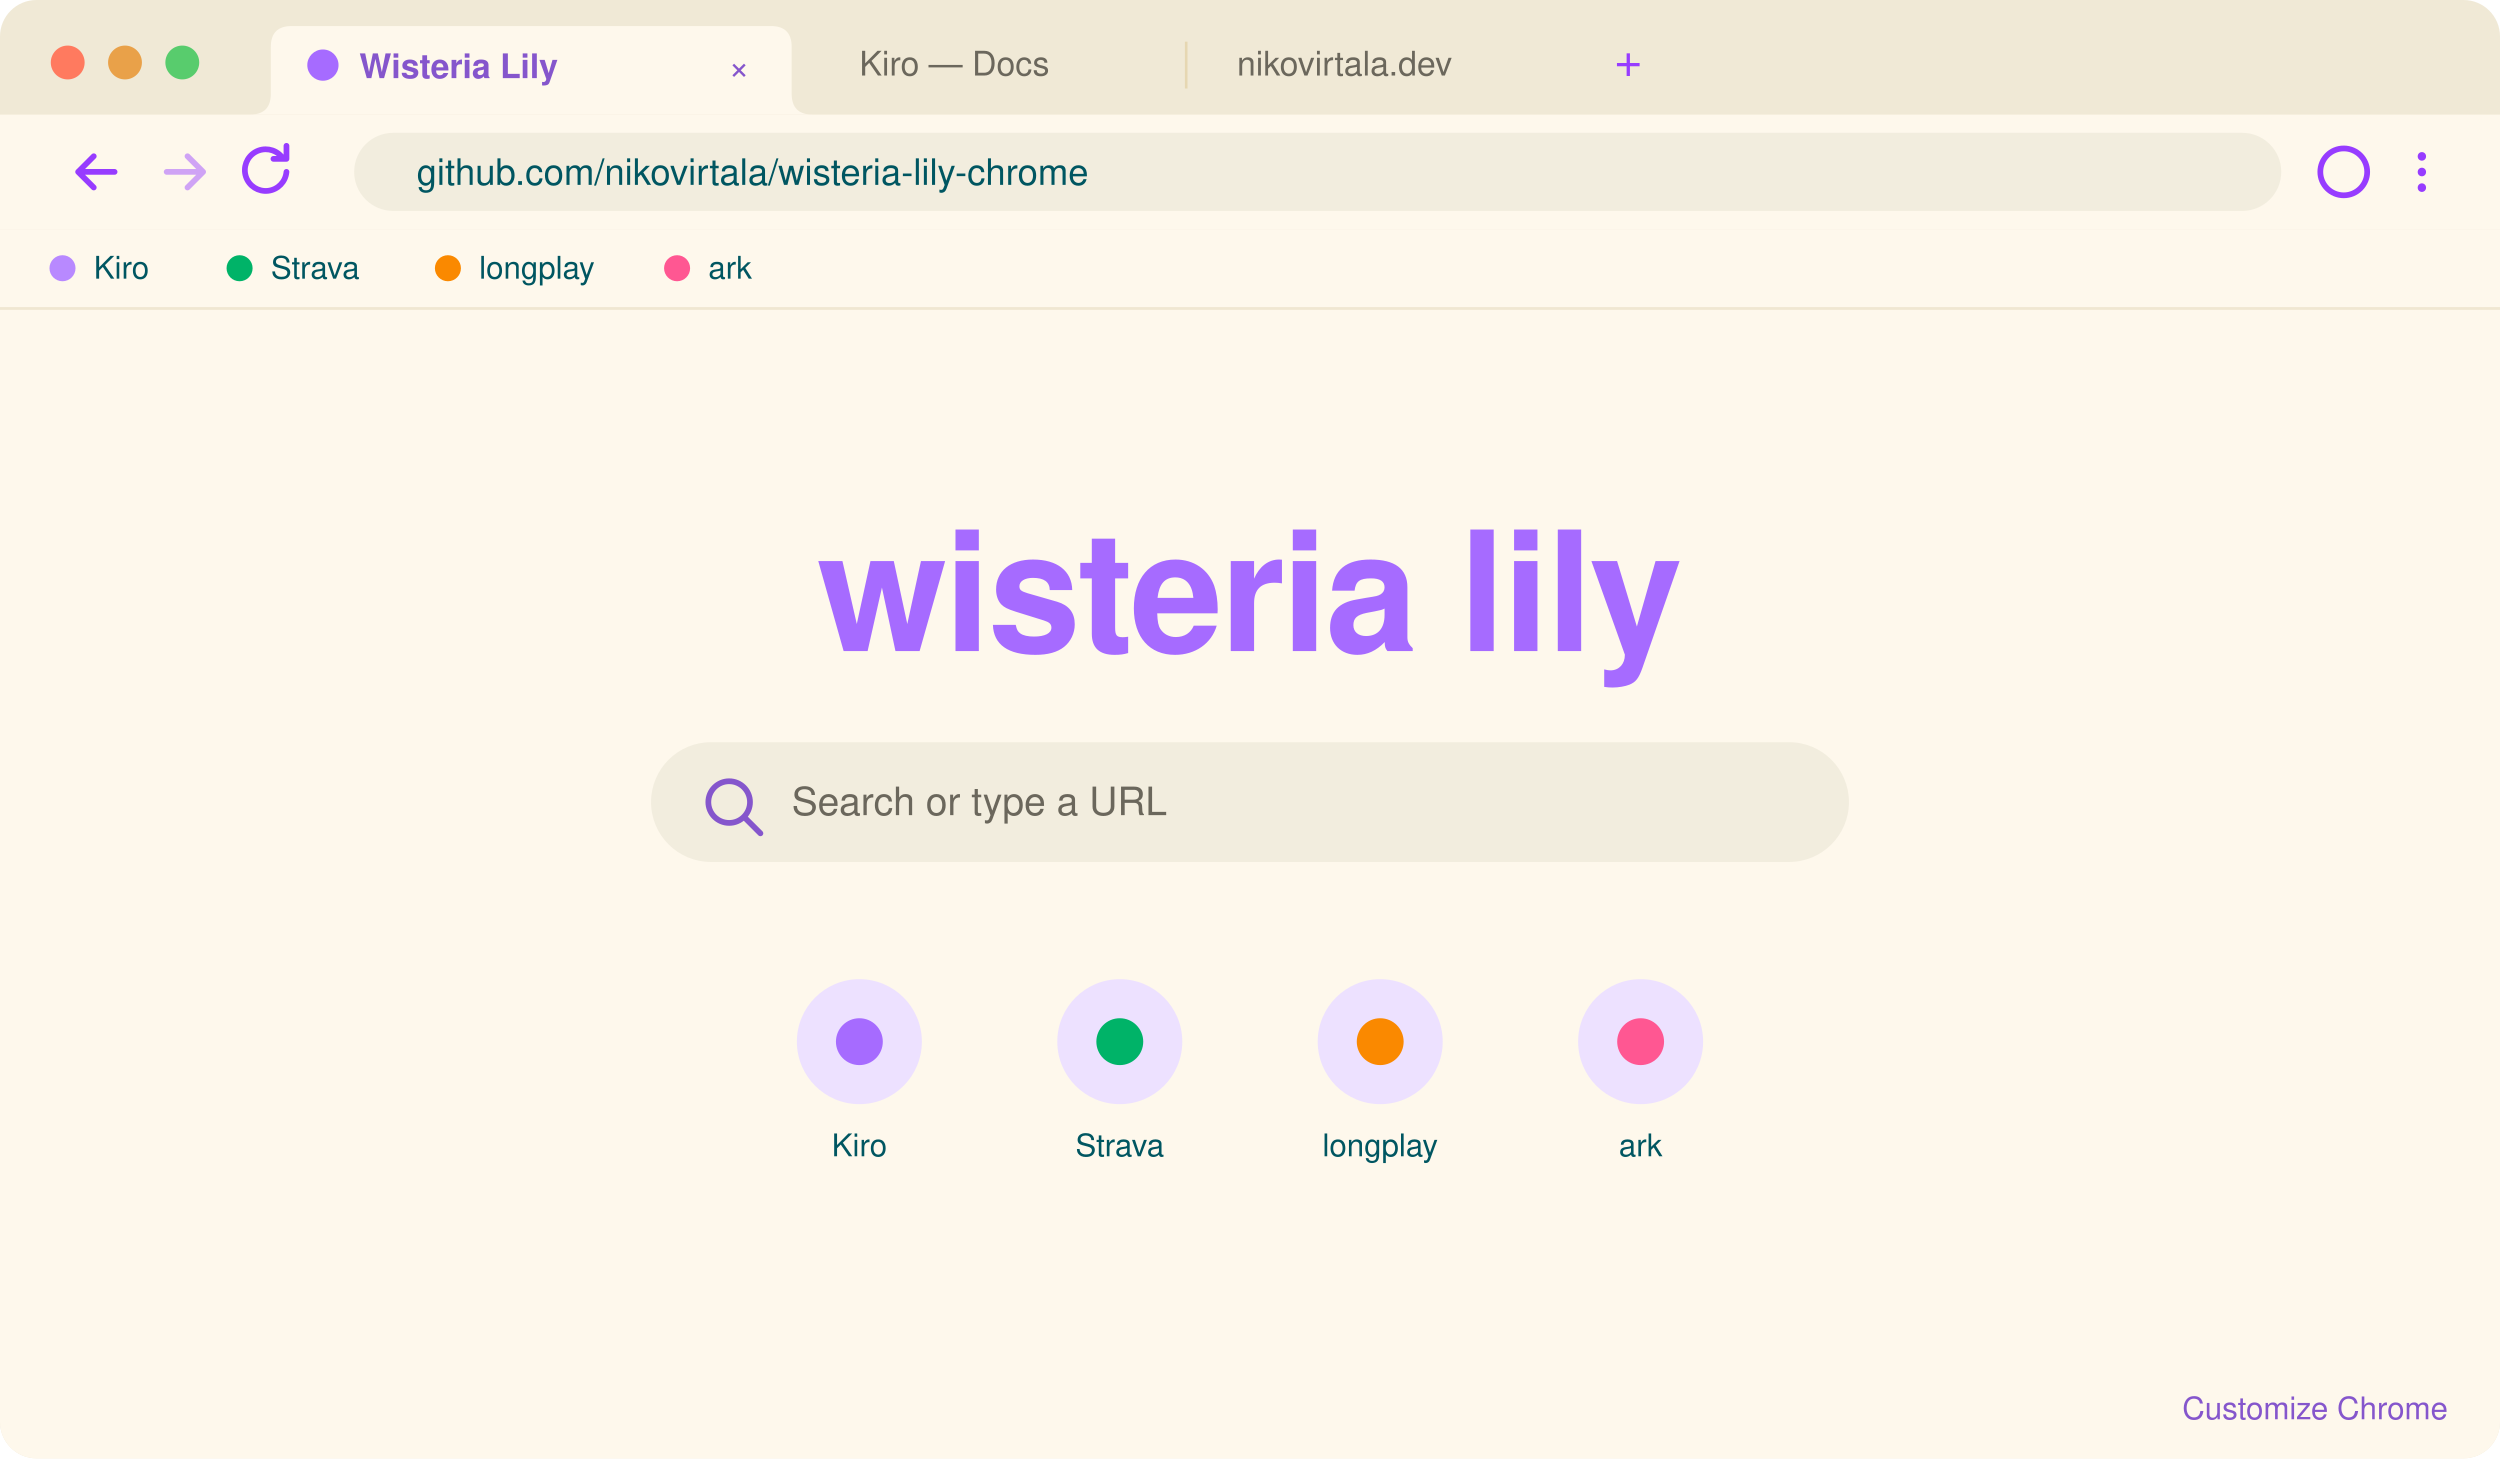
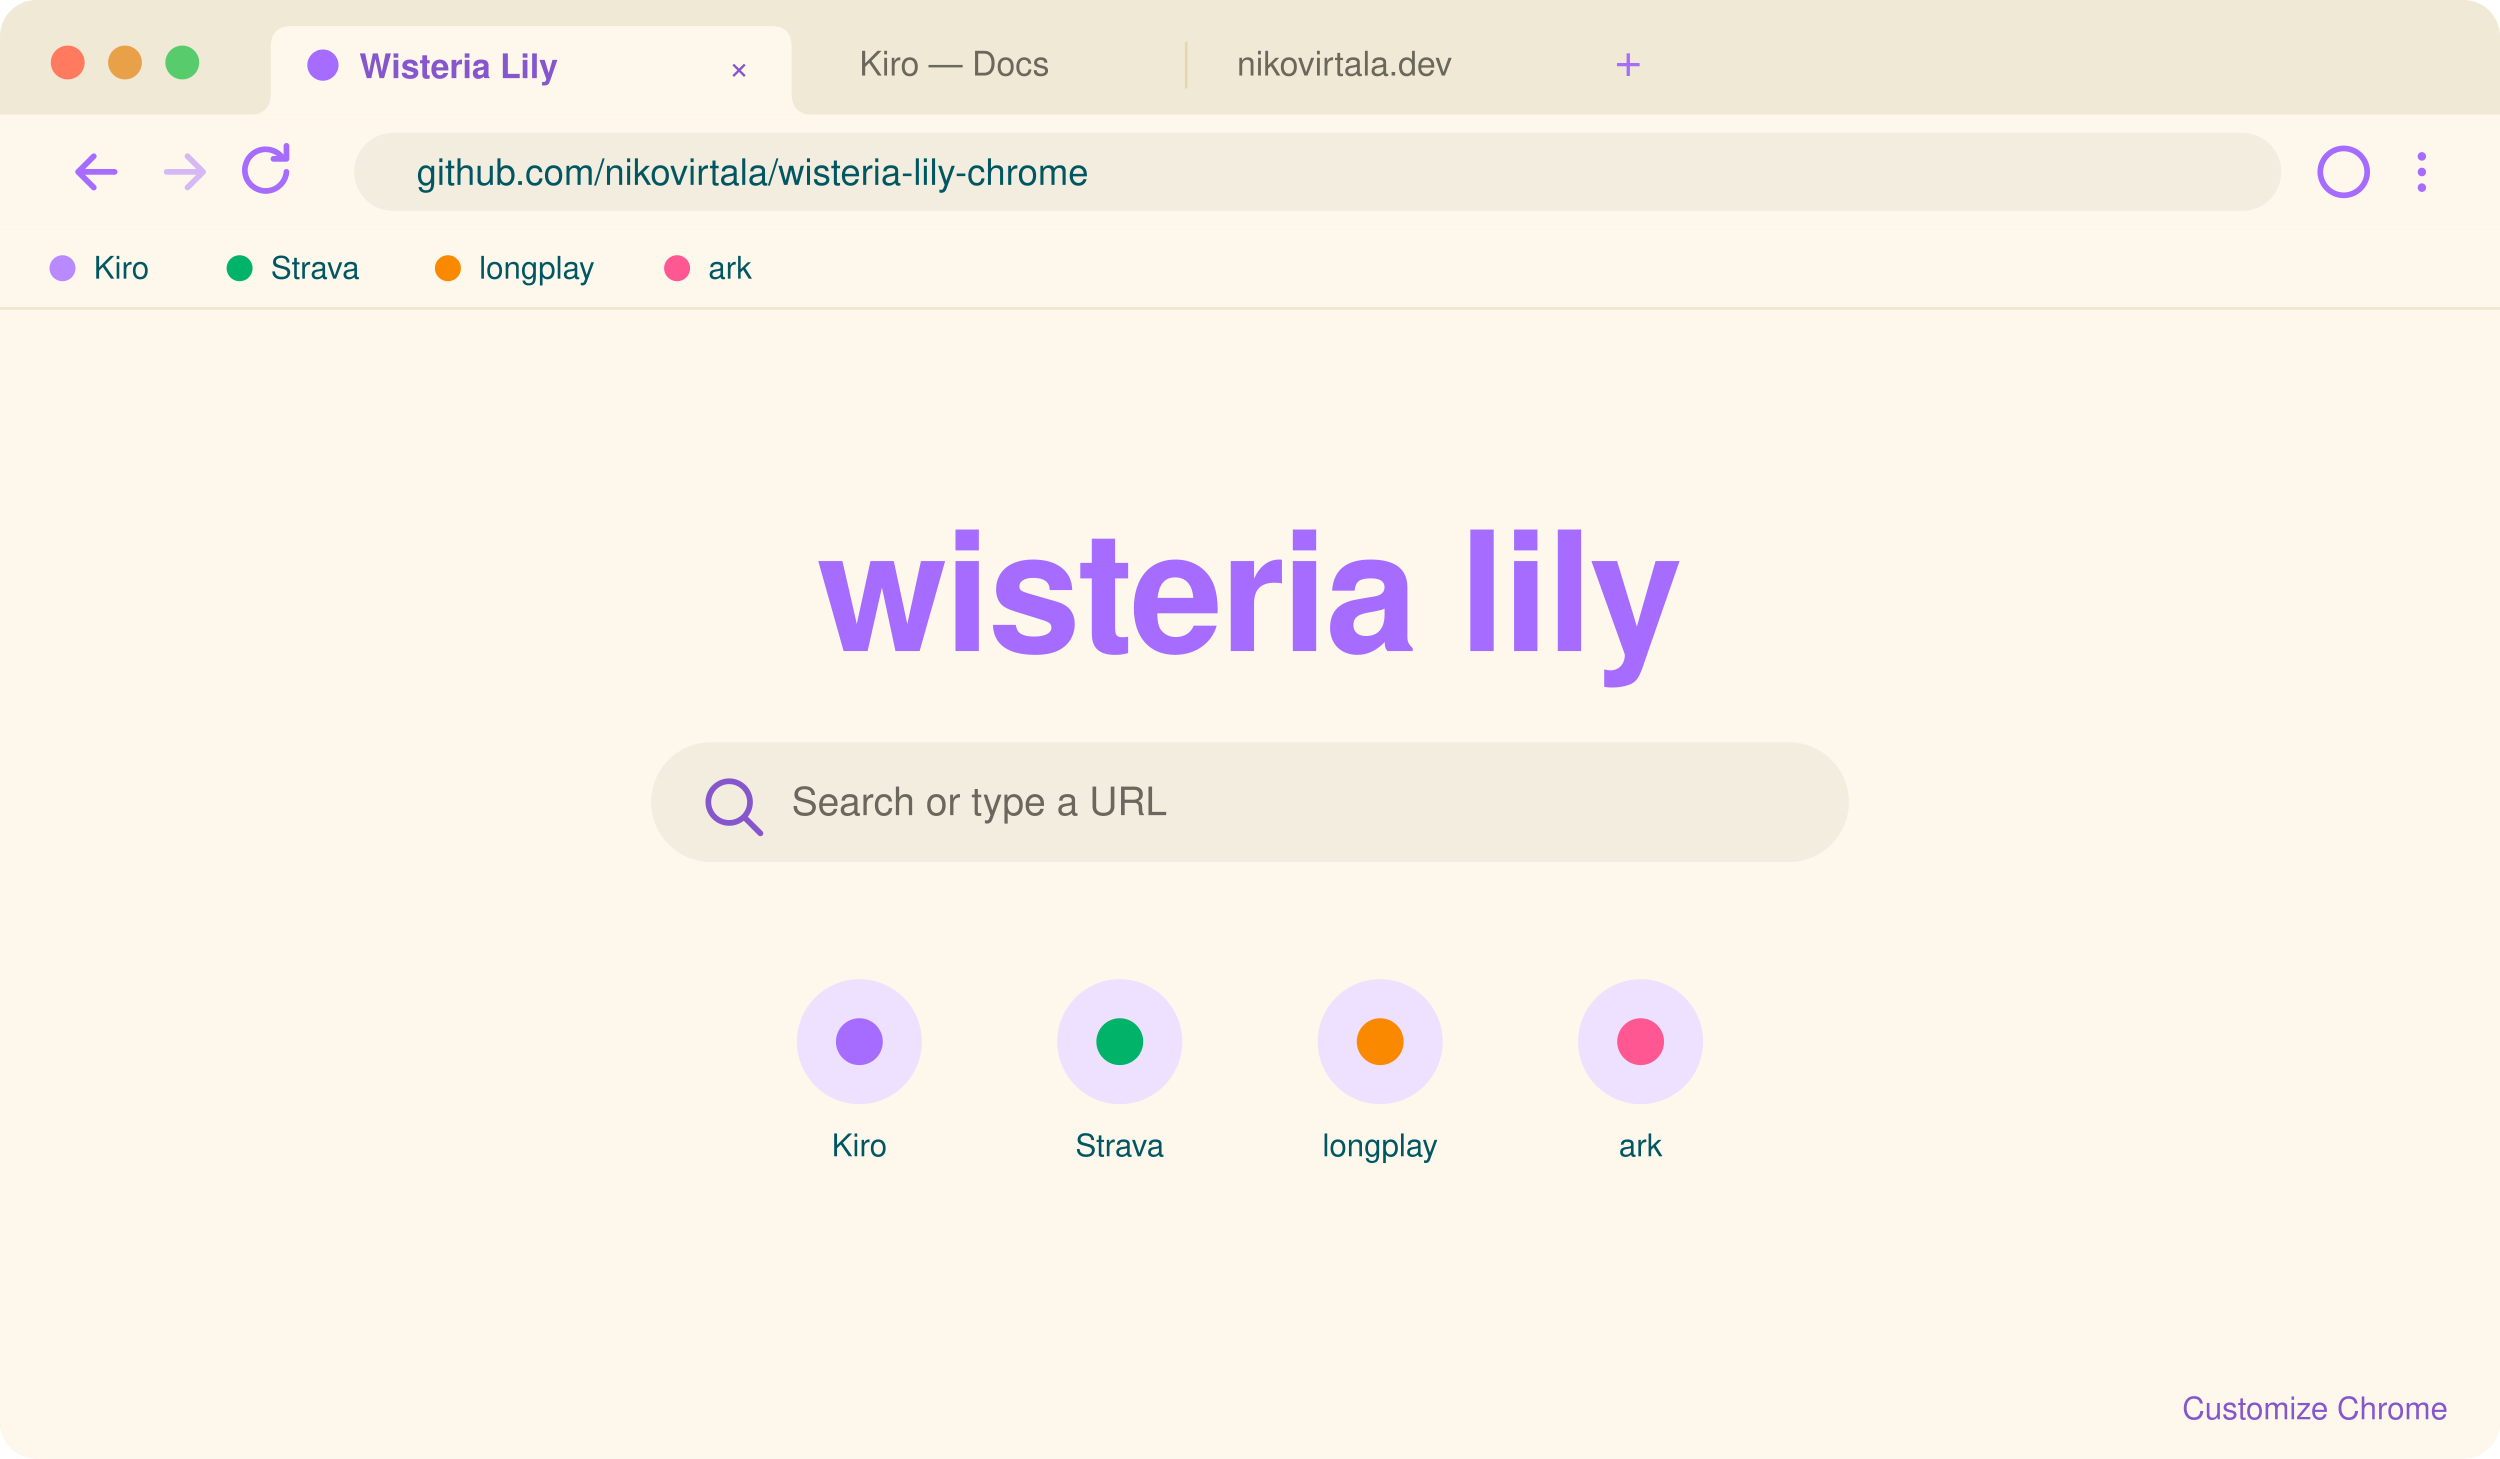
<svg xmlns="http://www.w3.org/2000/svg" viewBox="0 0 960 560" font-family="-apple-system, 'Segoe UI', Helvetica, Arial, sans-serif">
  <defs>
    <clipPath id="win">
      <rect width="960" height="560" rx="14" />
    </clipPath>
  </defs>
  <g clip-path="url(#win)">
    <rect width="960" height="560" fill="#F0E9D6" />
    <circle cx="26" cy="24" r="6.5" fill="#FF7A5F" />
    <circle cx="48" cy="24" r="6.5" fill="#E9A149" />
    <circle cx="70" cy="24" r="6.5" fill="#58CC6D" />
    <text x="330" y="29" font-size="13" fill="#6B675C">Kiro — Docs</text>
    <rect x="455" y="16" width="1" height="18" fill="#E6D7B2" />
    <text x="475" y="29" font-size="13" fill="#6B675C">nikovirtala.dev</text>
-     <text x="620" y="29" font-size="18" fill="#973CFF">+</text>
+     <text x="620" y="29" font-size="18" fill="#A66BFF">+</text>
    <path d="M96 44 Q104 44 104 36 L104 18 Q104 10 112 10 L296 10 Q304 10 304 18 L304 36 Q304 44 312 44 Z" fill="#FEF8EC" />
    <circle cx="124" cy="25" r="6" fill="#A66BFF" />
    <text x="138" y="30" font-size="13" fill="#8556CC" font-weight="600">Wisteria Lily</text>
    <text x="280" y="30" font-size="13" fill="#8556CC">×</text>
    <rect y="44" width="960" height="44" fill="#FEF8EC" />
-     <g fill="none" stroke="#973CFF" stroke-width="2.2" stroke-linecap="round" stroke-linejoin="round">
+     <g fill="none" stroke="#A66BFF" stroke-width="2.2" stroke-linecap="round" stroke-linejoin="round">
      <path d="M30 66 h14 M30 66 l6 -6 M30 66 l6 6" />
      <path d="M78 66 h-14 M78 66 l-6 -6 M78 66 l-6 6" opacity="0.45" />
      <path d="M108 60 a8 8 0 1 0 2 6 M110 56 v5 h-5" />
      <circle cx="900" cy="66" r="9" />
      <path d="M930 60 v0.1 M930 66 v0.1 M930 72 v0.1" stroke-width="3.2" />
    </g>
    <rect x="136" y="51" width="740" height="30" rx="15" fill="#F2EDDE" />
    <text x="160" y="71" font-size="14" fill="#005661">github.com/nikovirtala/wisteria-lily-chrome</text>
    <rect y="88" width="960" height="30" fill="#FEF8EC" />
    <g font-size="12" fill="#005661">
      <circle cx="24" cy="103" r="5" fill="#B889FF" />
      <text x="36" y="107">Kiro</text>
      <circle cx="92" cy="103" r="5" fill="#00B368" />
      <text x="104" y="107">Strava</text>
      <circle cx="172" cy="103" r="5" fill="#FA8900" />
      <text x="184" y="107">longplay</text>
      <circle cx="260" cy="103" r="5" fill="#FF5792" />
      <text x="272" y="107">ark</text>
    </g>
    <rect y="118" width="960" height="1" fill="#F0E7D1" />
    <rect y="119" width="960" height="441" fill="#FEF8EC" />
    <text x="480" y="250" font-size="64" font-weight="600" text-anchor="middle" fill="#A66BFF" letter-spacing="-1">wisteria lily</text>
    <rect x="250" y="285" width="460" height="46" rx="23" fill="#F2EDDE" />
    <circle cx="280" cy="308" r="8" fill="none" stroke="#8556CC" stroke-width="2.2" />
    <path d="M286 314 l6 6" stroke="#8556CC" stroke-width="2.2" stroke-linecap="round" />
    <text x="304" y="313" font-size="15" fill="#6B675C">Search or type a URL</text>
    <g font-size="12" fill="#005661" text-anchor="middle">
      <circle cx="330" cy="400" r="24" fill="#EDE1FF" />
      <circle cx="330" cy="400" r="9" fill="#A66BFF" />
      <text x="330" y="444">Kiro</text>
      <circle cx="430" cy="400" r="24" fill="#EDE1FF" />
      <circle cx="430" cy="400" r="9" fill="#00B368" />
      <text x="430" y="444">Strava</text>
      <circle cx="530" cy="400" r="24" fill="#EDE1FF" />
      <circle cx="530" cy="400" r="9" fill="#FA8900" />
      <text x="530" y="444">longplay</text>
      <circle cx="630" cy="400" r="24" fill="#EDE1FF" />
      <circle cx="630" cy="400" r="9" fill="#FF5792" />
      <text x="630" y="444">ark</text>
    </g>
    <text x="940" y="545" font-size="12" text-anchor="end" fill="#8556CC">Customize Chrome</text>
  </g>
</svg>
